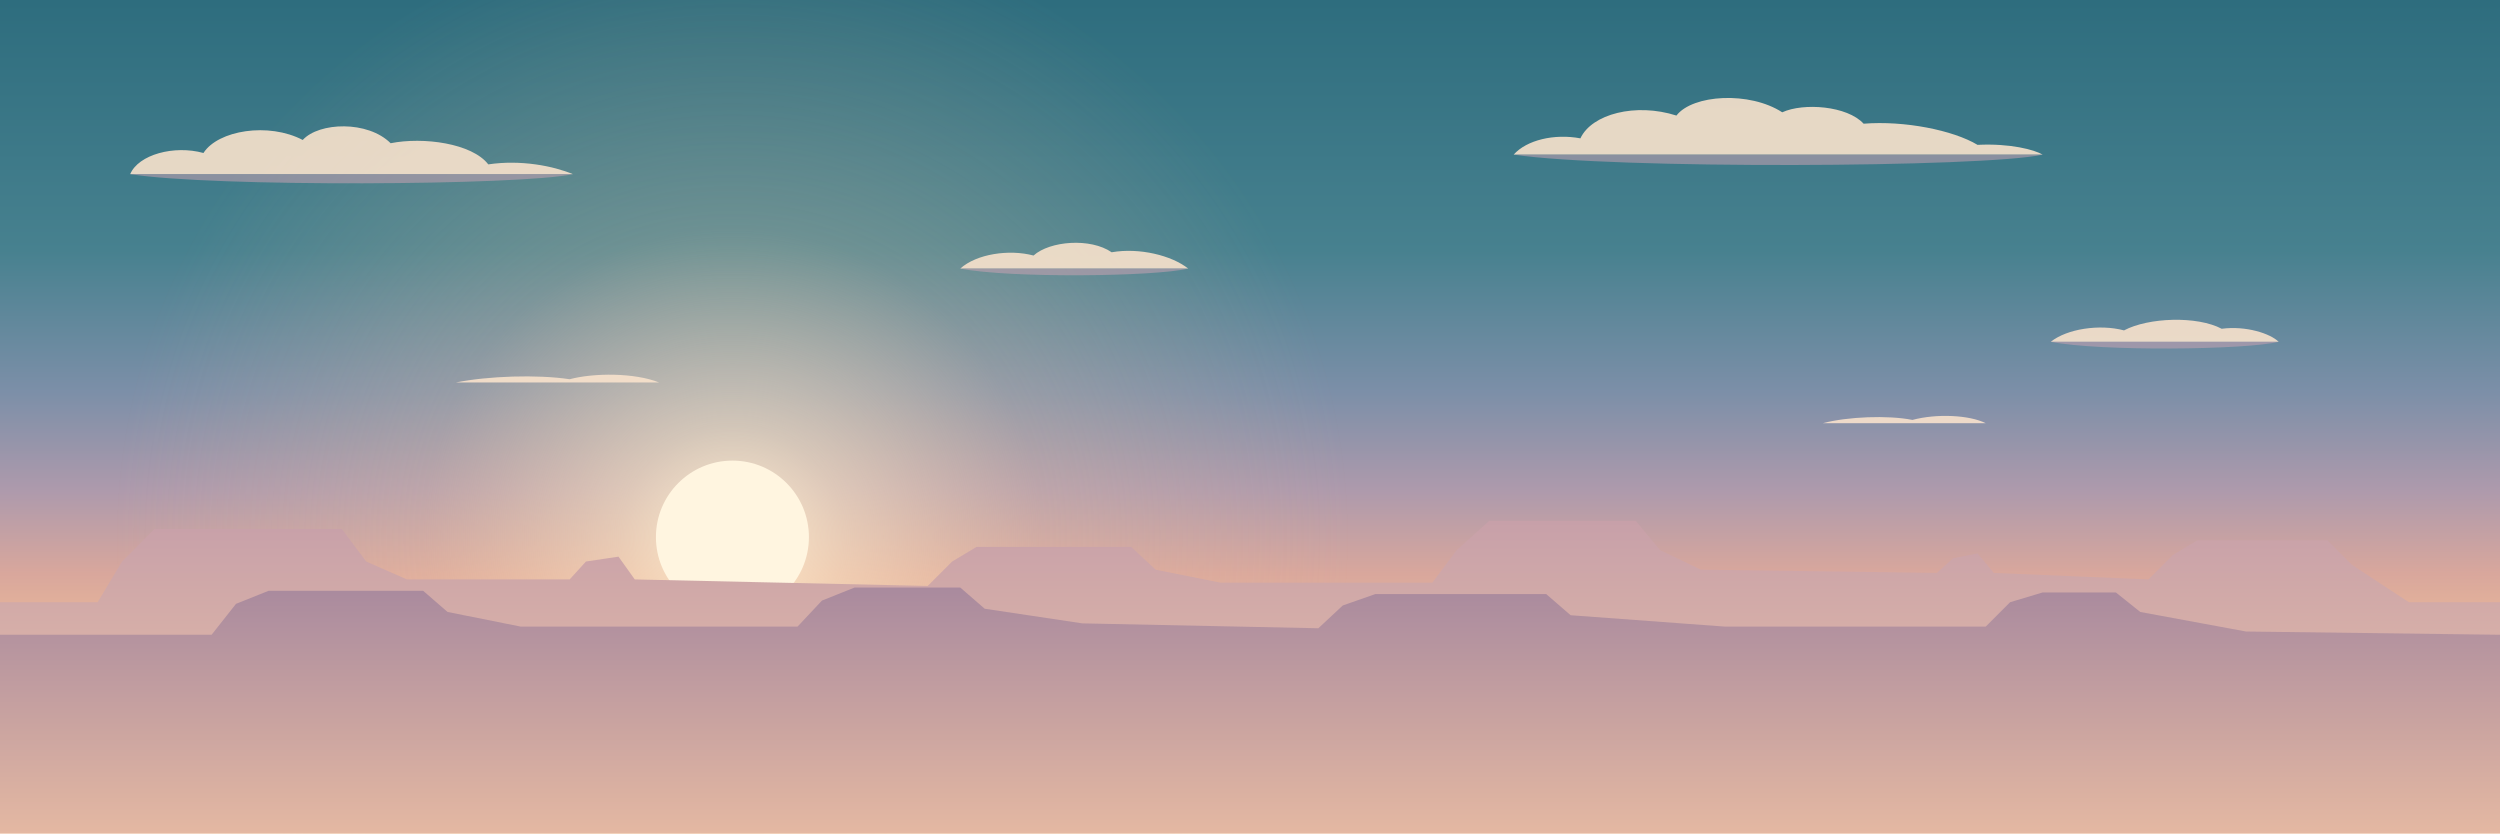
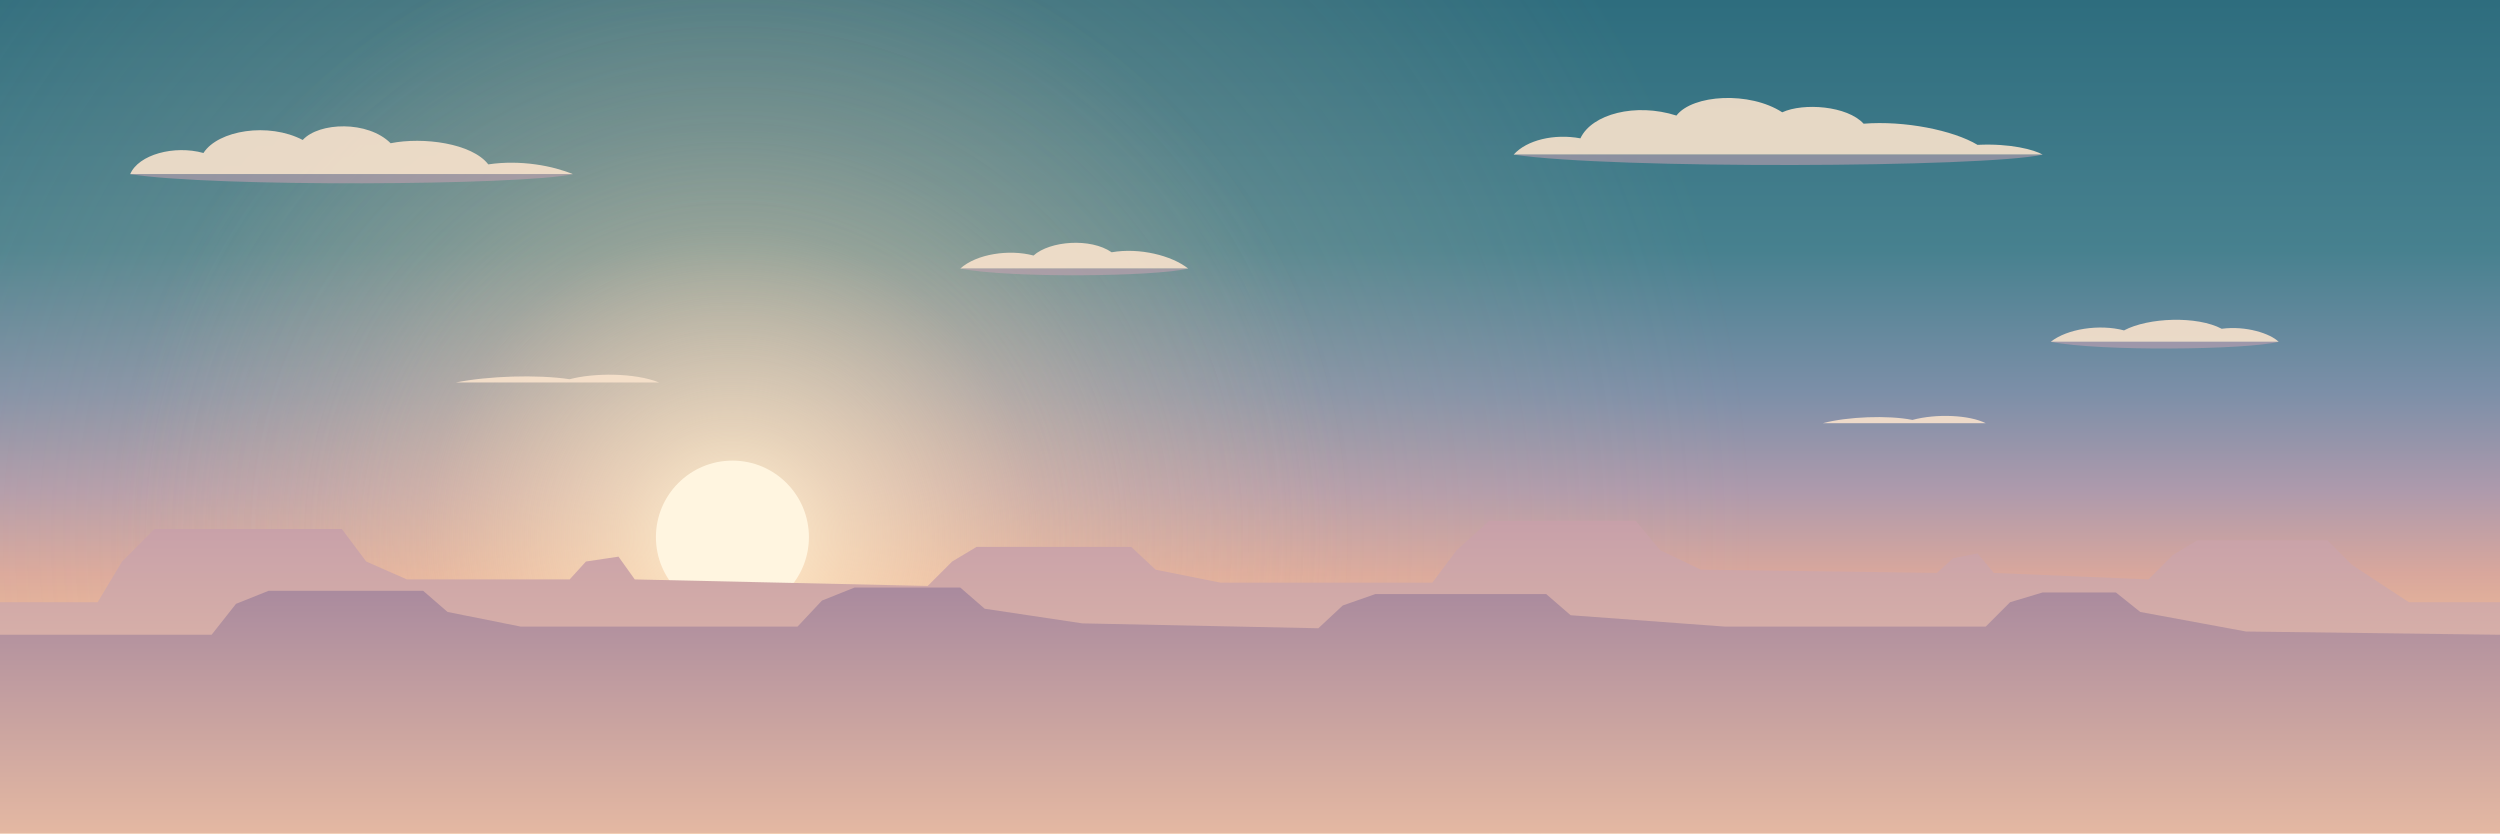
<svg xmlns="http://www.w3.org/2000/svg" viewBox="0 0 3072 1024" width="3072" height="1024">
  <defs>
    <linearGradient id="sky" x1="0" y1="0" x2="0" y2="1">
      <stop offset="0" stop-color="#2e6d7e" />
      <stop offset="0.30" stop-color="#47818f" />
      <stop offset="0.47" stop-color="#7c8fa8" />
      <stop offset="0.59" stop-color="#ae9aac" />
      <stop offset="0.69" stop-color="#d9a79c" />
      <stop offset="0.79" stop-color="#f0bf98" />
      <stop offset="1" stop-color="#f8d9b2" />
    </linearGradient>
    <radialGradient id="bloom" cx="0.5" cy="0.5" r="0.5">
      <stop offset="0" stop-color="#fff3d6" stop-opacity="0.95" />
      <stop offset="0.18" stop-color="#ffe7c2" stop-opacity="0.6" />
      <stop offset="0.5" stop-color="#f8cda4" stop-opacity="0.22" />
      <stop offset="1" stop-color="#f2c49b" stop-opacity="0" />
    </radialGradient>
+     <radialGradient id="bleed" cx="0.5" cy="0.5" r="0.5">
+       <stop offset="0" stop-color="#ffe2b8" stop-opacity="0.5" />
+       <stop offset="0.4" stop-color="#f6c9a2" stop-opacity="0.2" />
+       <stop offset="1" stop-color="#f2c49b" stop-opacity="0" />
+     </radialGradient>
    <linearGradient id="rangeFar" x1="0" y1="0" x2="0" y2="1">
      <stop offset="0" stop-color="#c7a0a9" />
      <stop offset="1" stop-color="#f0c7a6" />
    </linearGradient>
    <linearGradient id="rangeNear" x1="0" y1="0" x2="0" y2="1">
      <stop offset="0" stop-color="#a98a9e" />
      <stop offset="1" stop-color="#e4b8a2" />
    </linearGradient>
  </defs>
  <rect width="3072" height="1024" fill="url(#sky)" />
+   <circle cx="900" cy="660" r="1250" fill="url(#bleed)" />
  <circle cx="900" cy="660" r="760" fill="url(#bloom)" />
  <circle cx="900" cy="660" r="94" fill="#fff5e0" />
  <g fill="#f9e2cc" fill-opacity="0.9">
    <path d="M160,214 C170,190 214,178 250,188 C268,160 330,150 372,172 C392,150 452,148 480,176 C520,168 580,176 600,202 C640,196 680,204 704,214 Z" />
    <path d="M1180,330 C1200,312 1240,306 1270,314 C1290,296 1340,292 1366,310 C1400,304 1440,314 1460,330 Z" />
    <path d="M1860,190 C1876,172 1910,164 1942,170 C1956,140 2010,126 2060,142 C2080,116 2150,112 2190,138 C2216,126 2270,130 2290,152 C2340,148 2400,160 2430,178 C2470,176 2500,184 2510,190 Z" />
    <path d="M2520,420 C2540,404 2580,398 2610,406 C2640,390 2700,388 2730,404 C2760,400 2790,410 2800,420 Z" />
    <path d="M560,470 C600,462 660,460 700,466 C730,458 780,458 810,470 Z" />
    <path d="M2240,520 C2270,512 2320,510 2350,516 C2380,508 2420,510 2440,520 Z" />
  </g>
  <g fill="#c9a2b2" fill-opacity="0.55">
    <path d="M160,214 H704 C640,228 260,230 160,214 Z" />
    <path d="M1180,330 H1460 C1420,340 1240,342 1180,330 Z" />
    <path d="M1860,190 H2510 C2440,206 1980,208 1860,190 Z" />
    <path d="M2520,420 H2800 C2760,430 2580,432 2520,420 Z" />
  </g>
  <path fill="url(#rangeFar)" d="M0,740 L120,740 L150,690 L190,650 L420,650 L450,690 L500,712 L700,712 L720,690 L760,684 L780,712 L1140,720 L1170,690 L1200,672 L1390,672 L1420,700 L1500,716 L1760,716 L1790,676 L1830,640 L2010,640 L2040,676 L2090,700 L2380,704 L2400,686 L2430,680 L2450,704 L2640,712 L2670,682 L2700,664 L2860,664 L2890,694 L2960,740 L3072,740 L3072,1024 L0,1024 Z" />
  <path fill="url(#rangeNear)" d="M0,780 L260,780 L290,742 L330,726 L520,726 L550,752 L640,770 L980,770 L1010,738 L1050,722 L1180,722 L1210,748 L1330,766 L1620,772 L1650,744 L1690,730 L1900,730 L1930,756 L2120,770 L2440,770 L2470,740 L2510,728 L2600,728 L2630,752 L2760,776 L3072,780 L3072,1024 L0,1024 Z" />
</svg>
